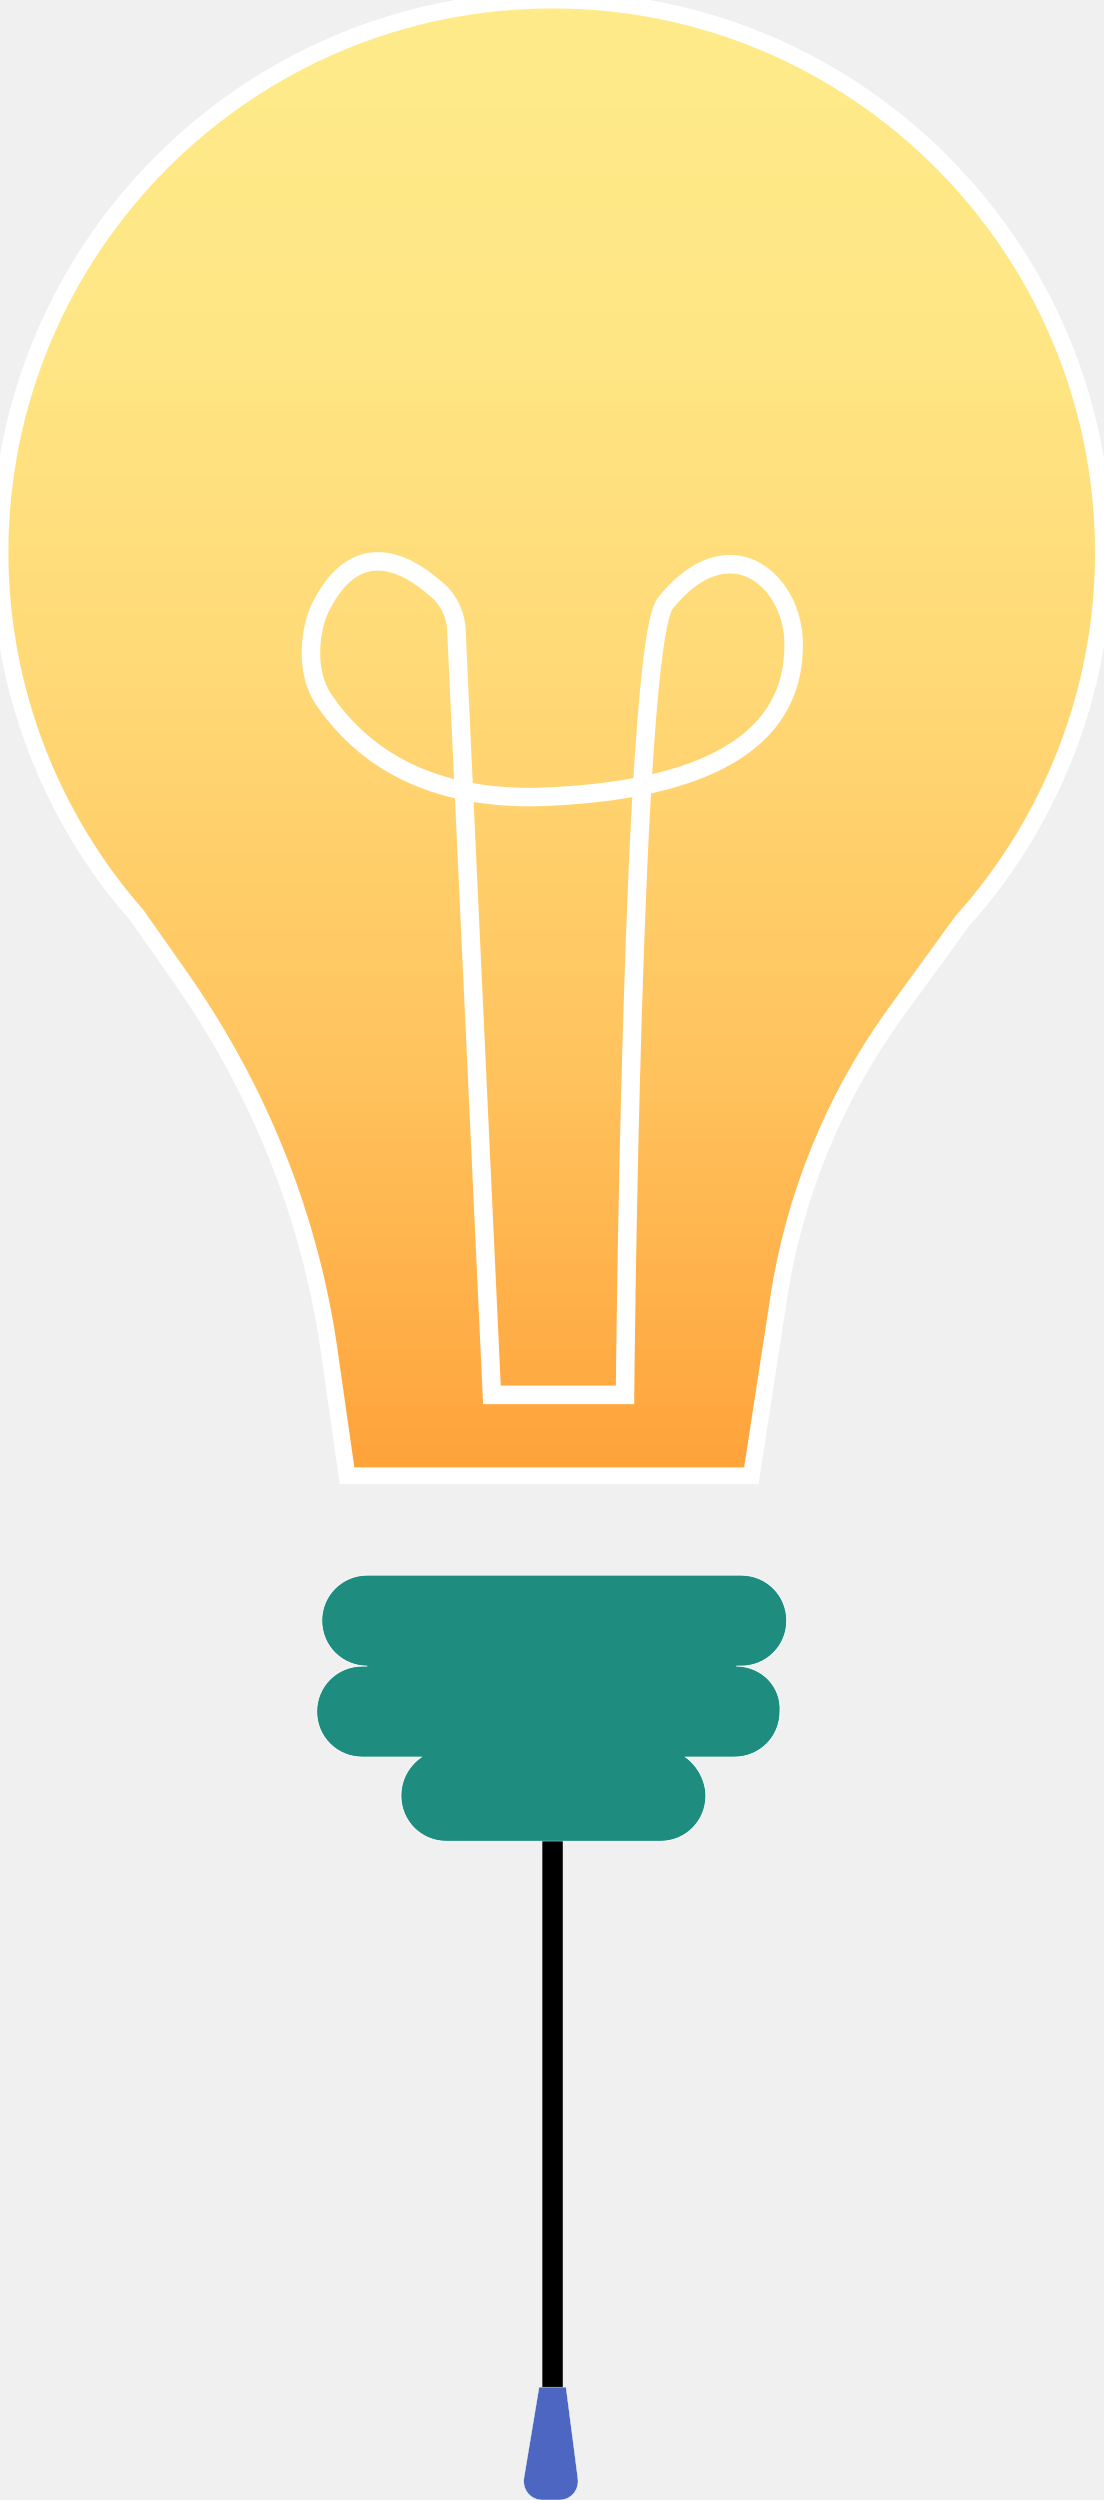
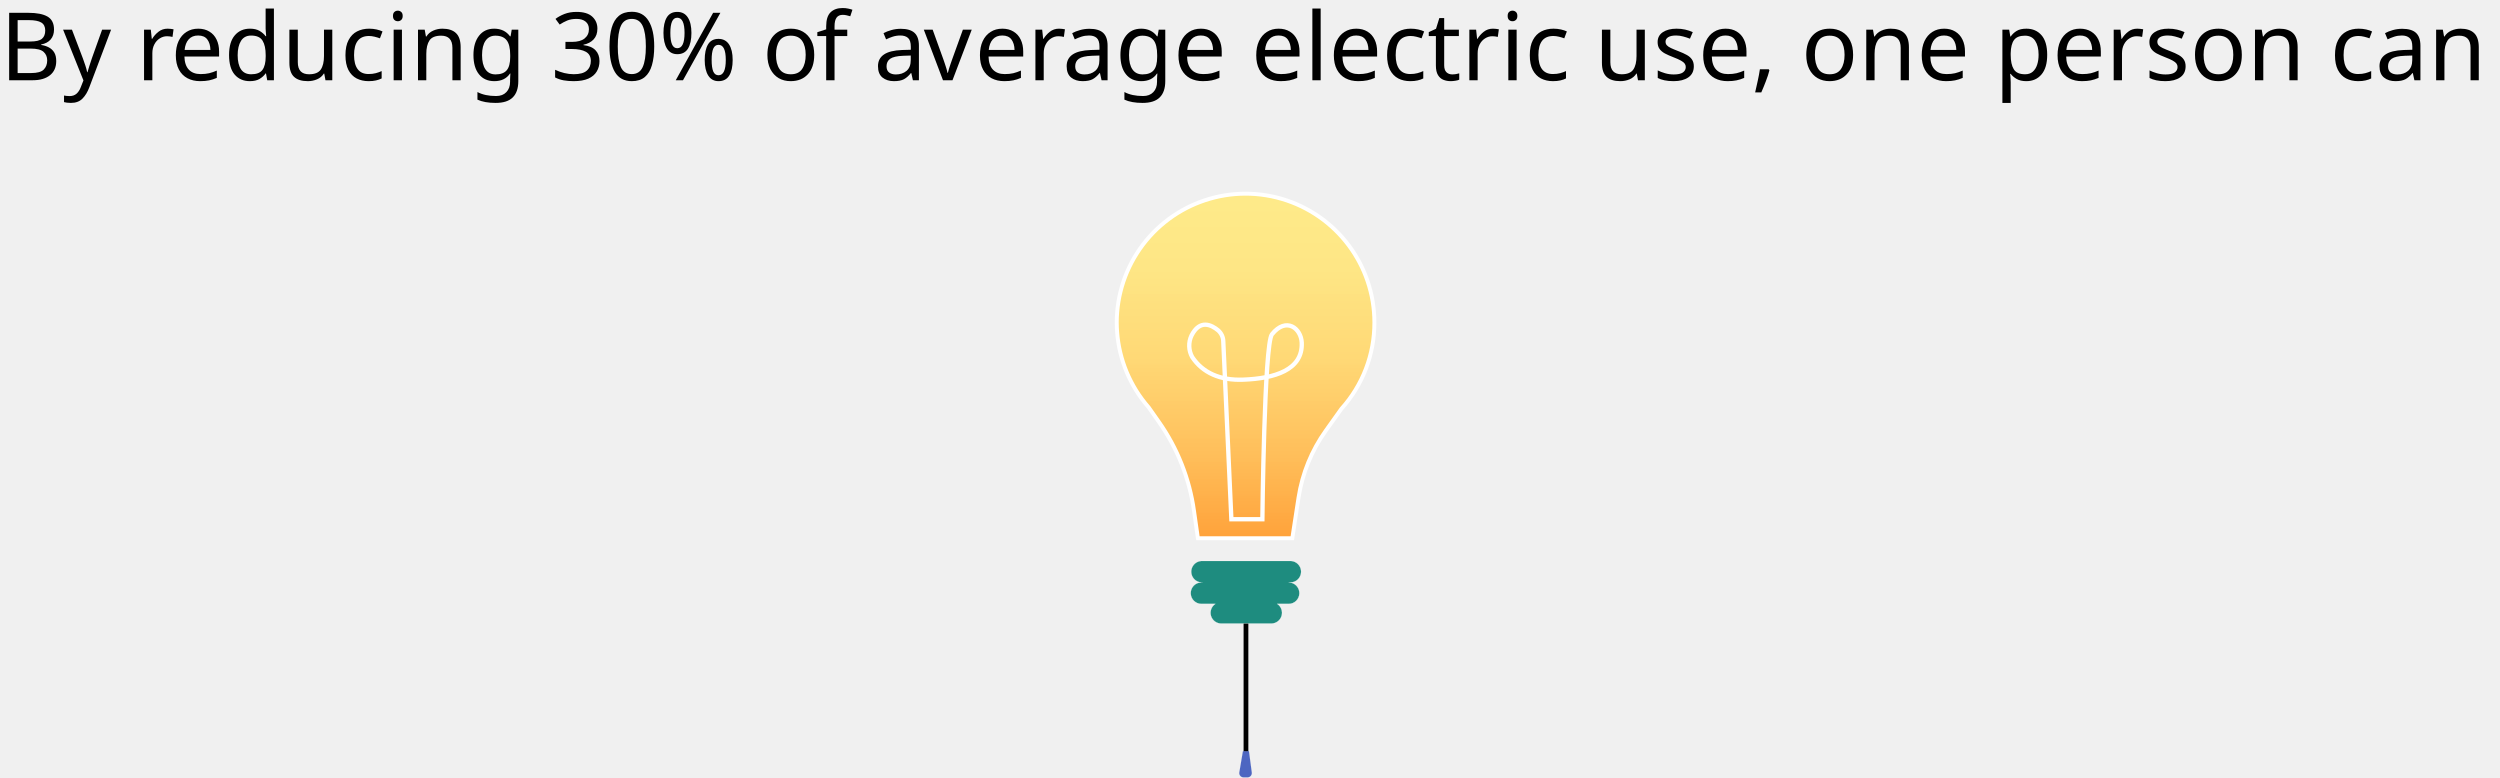
- <svg xmlns="http://www.w3.org/2000/svg" version="1.1" id="Layer_1" x="0px" y="0px" viewBox="0 0 65.5 148.4" style="enable-background:new 0 0 65.5 148.4;" xml:space="preserve">
-   <style type="text/css">
- 	.st0{fill:url(#XMLID_8_);stroke:#FFFFFF;stroke-miterlimit:10;}
- 	.st1{fill:#1E8C7F;stroke:#FFFFFF;stroke-width:5.001761e-002;stroke-miterlimit:10;}
- 	.st2{fill:none;stroke:#FFFFFF;stroke-width:1.098;stroke-miterlimit:10;}
- 	.st3{fill:none;stroke:#000000;stroke-width:1.213;stroke-miterlimit:10;}
- 	.st4{fill:#4D66C1;stroke:#FFFFFF;stroke-width:2.285253e-002;stroke-miterlimit:10;}
- </style>
-   <g id="lamp_1_">
-     <g id="XMLID_2_">
-       <linearGradient id="XMLID_8_" gradientUnits="userSpaceOnUse" x1="32.75" y1="0" x2="32.75" y2="87.637">
-         <stop offset="0" style="stop-color:#FFEB86;stop-opacity:0.96" />
-         <stop offset="0.209" style="stop-color:#FFE681;stop-opacity:0.968" />
-         <stop offset="0.456" style="stop-color:#FFD873;stop-opacity:0.978" />
-         <stop offset="0.723" style="stop-color:#FFC25B;stop-opacity:0.989" />
-         <stop offset="1" style="stop-color:#FFA23A" />
-       </linearGradient>
-       <path id="XMLID_3_" class="st0" d="M65.5,32.8C65.5,14.7,50.8,0,32.8,0C14.7,0,0,14.7,0,32.8C0,41,3.1,48.6,8.1,54.3l2.6,3.7    c4.7,6.7,7.8,14.4,8.9,22.6l1,7h24l1.6-10.4c0.9-6.1,3.3-12,6.9-17l4-5.5C62.3,48.9,65.5,41.2,65.5,32.8z" />
-       <path id="XMLID_4_" class="st1" d="M43.7,98.9H44c1.5,0,2.7-1.2,2.7-2.7c0-1.5-1.2-2.7-2.7-2.7H21.8c-1.5,0-2.7,1.2-2.7,2.7    c0,1.5,1.2,2.7,2.7,2.7h-0.3c-1.5,0-2.7,1.2-2.7,2.7c0,1.5,1.2,2.7,2.7,2.7H25c-0.7,0.5-1.2,1.3-1.2,2.3c0,1.5,1.2,2.7,2.7,2.7    h12.7c1.5,0,2.7-1.2,2.7-2.7c0-0.9-0.5-1.8-1.2-2.3h2.9c1.5,0,2.7-1.2,2.7-2.7C46.4,100.1,45.2,98.9,43.7,98.9z" />
-     </g>
-     <path id="XMLID_5_" class="st2" d="M19,36.1c-0.5,1-1,3.6,0.2,5.4c2.7,4,7.1,6,13,5.8c7.9-0.3,15.2-2.4,14.9-9.4   c-0.2-3.6-3.9-6.7-7.6-2.1c-2,2.4-2.4,47-2.4,47h-7.9l-2.1-45.2c0-1.1-0.5-2.1-1.3-2.7C24.1,33.4,21.1,31.8,19,36.1z" />
-     <g id="XMLID_6_">
-       <line class="st3" x1="32.8" y1="109.3" x2="32.8" y2="142.1" />
-       <path id="XMLID_7_" class="st4" d="M33.2,148.4h-1c-0.7,0-1.2-0.6-1.1-1.3l0.9-5.4h1.6l0.7,5.4C34.4,147.8,33.9,148.4,33.2,148.4z    " />
+ <svg xmlns="http://www.w3.org/2000/svg" viewBox="0 0 635.63 197.68">
+   <defs>
+     <style>.cls-1,.cls-2,.cls-3,.cls-5{stroke:#fff;}.cls-1,.cls-2,.cls-3,.cls-4,.cls-5{stroke-miterlimit:10;}.cls-1{fill:url(#linear-gradient);}.cls-2{fill:#1e8c7f;stroke-width:0.05px;}.cls-3,.cls-4{fill:none;}.cls-3{stroke-width:1.1px;}.cls-4{stroke:#000;stroke-width:1.21px;}.cls-5{fill:#4d66c1;stroke-width:0.02px;}.cls-6{font-size:24px;font-family:Rubik-Regular, Rubik;}.cls-7{letter-spacing:-0.03em;}.cls-8{letter-spacing:-0.01em;}.cls-9{letter-spacing:-0.01em;}.cls-10{letter-spacing:-0.02em;}.cls-11{letter-spacing:0em;}.cls-12{letter-spacing:-0.01em;}.cls-13{letter-spacing:-0.02em;}</style>
+     <linearGradient id="linear-gradient" x1="316.69" y1="49.23" x2="316.69" y2="136.86" gradientUnits="userSpaceOnUse">
+       <stop offset="0" stop-color="#ffeb86" stop-opacity="0.96" />
+       <stop offset="0.22" stop-color="#ffe681" stop-opacity="0.96" />
+       <stop offset="0.48" stop-color="#ffd771" stop-opacity="0.97" />
+       <stop offset="0.75" stop-color="#ffbe58" stop-opacity="0.98" />
+       <stop offset="1" stop-color="#ffa23a" />
+     </linearGradient>
+   </defs>
+   <g id="Layer_2" data-name="Layer 2">
+     <g id="Layer_2-2" data-name="Layer 2">
+       <g id="lamp">
+         <path class="cls-1" d="M349.44,82a32.75,32.75,0,1,0-57.38,21.58l2.59,3.69a51.7,51.7,0,0,1,8.92,22.57l1,7h24l1.59-10.36a39.72,39.72,0,0,1,6.94-17l3.95-5.54A32.6,32.6,0,0,0,349.44,82Z" />
+         <path class="cls-2" d="M327.61,148.08h.3a2.73,2.73,0,1,0,0-5.45H305.77a2.73,2.73,0,1,0,0,5.45h-.3a2.73,2.73,0,0,0,0,5.46H309a2.73,2.73,0,0,0,1.5,5h12.74a2.73,2.73,0,0,0,1.5-5h2.9a2.73,2.73,0,0,0,0-5.46Z" />
+         <path class="cls-3" d="M302.93,85.34a6,6,0,0,0,.18,5.43c2.66,4,7.08,6,13,5.76,7.88-.3,15.16-2.42,14.86-9.4-.16-3.65-3.94-6.67-7.58-2.12-1.95,2.44-2.43,47-2.43,47h-7.88l-2.06-45.24A3.83,3.83,0,0,0,309.72,84C308.05,82.62,305.08,81.07,302.93,85.34Z" />
+         <line class="cls-4" x1="316.79" y1="158.55" x2="316.79" y2="191.3" />
+         <path class="cls-5" d="M317.18,197.66h-1a1.1,1.1,0,0,1-1.09-1.29L316,191h1.56l.72,5.42A1.11,1.11,0,0,1,317.18,197.66Z" />
+       </g>
+       <text class="cls-6" transform="translate(0 20.4)">B<tspan class="cls-7" x="16.01" y="0">y</tspan>
+         <tspan x="28.73" y="0"> </tspan>
+         <tspan class="cls-8" x="34.58" y="0">r</tspan>
+         <tspan x="43.39" y="0">educing 30% </tspan>
+         <tspan class="cls-9" x="193.8" y="0">o</tspan>
+         <tspan class="cls-10" x="207.45" y="0">f</tspan>
+         <tspan class="cls-11" x="216.26" y="0"> </tspan>
+         <tspan class="cls-12" x="222.12" y="0">a</tspan>
+         <tspan class="cls-13" x="234.88" y="0">v</tspan>
+         <tspan x="247.84" y="0">e</tspan>
+         <tspan class="cls-9" x="261.21" y="0">r</tspan>
+         <tspan x="270.09" y="0">age electric use, one person can </tspan>
+       </text>
    </g>
  </g>
</svg>
